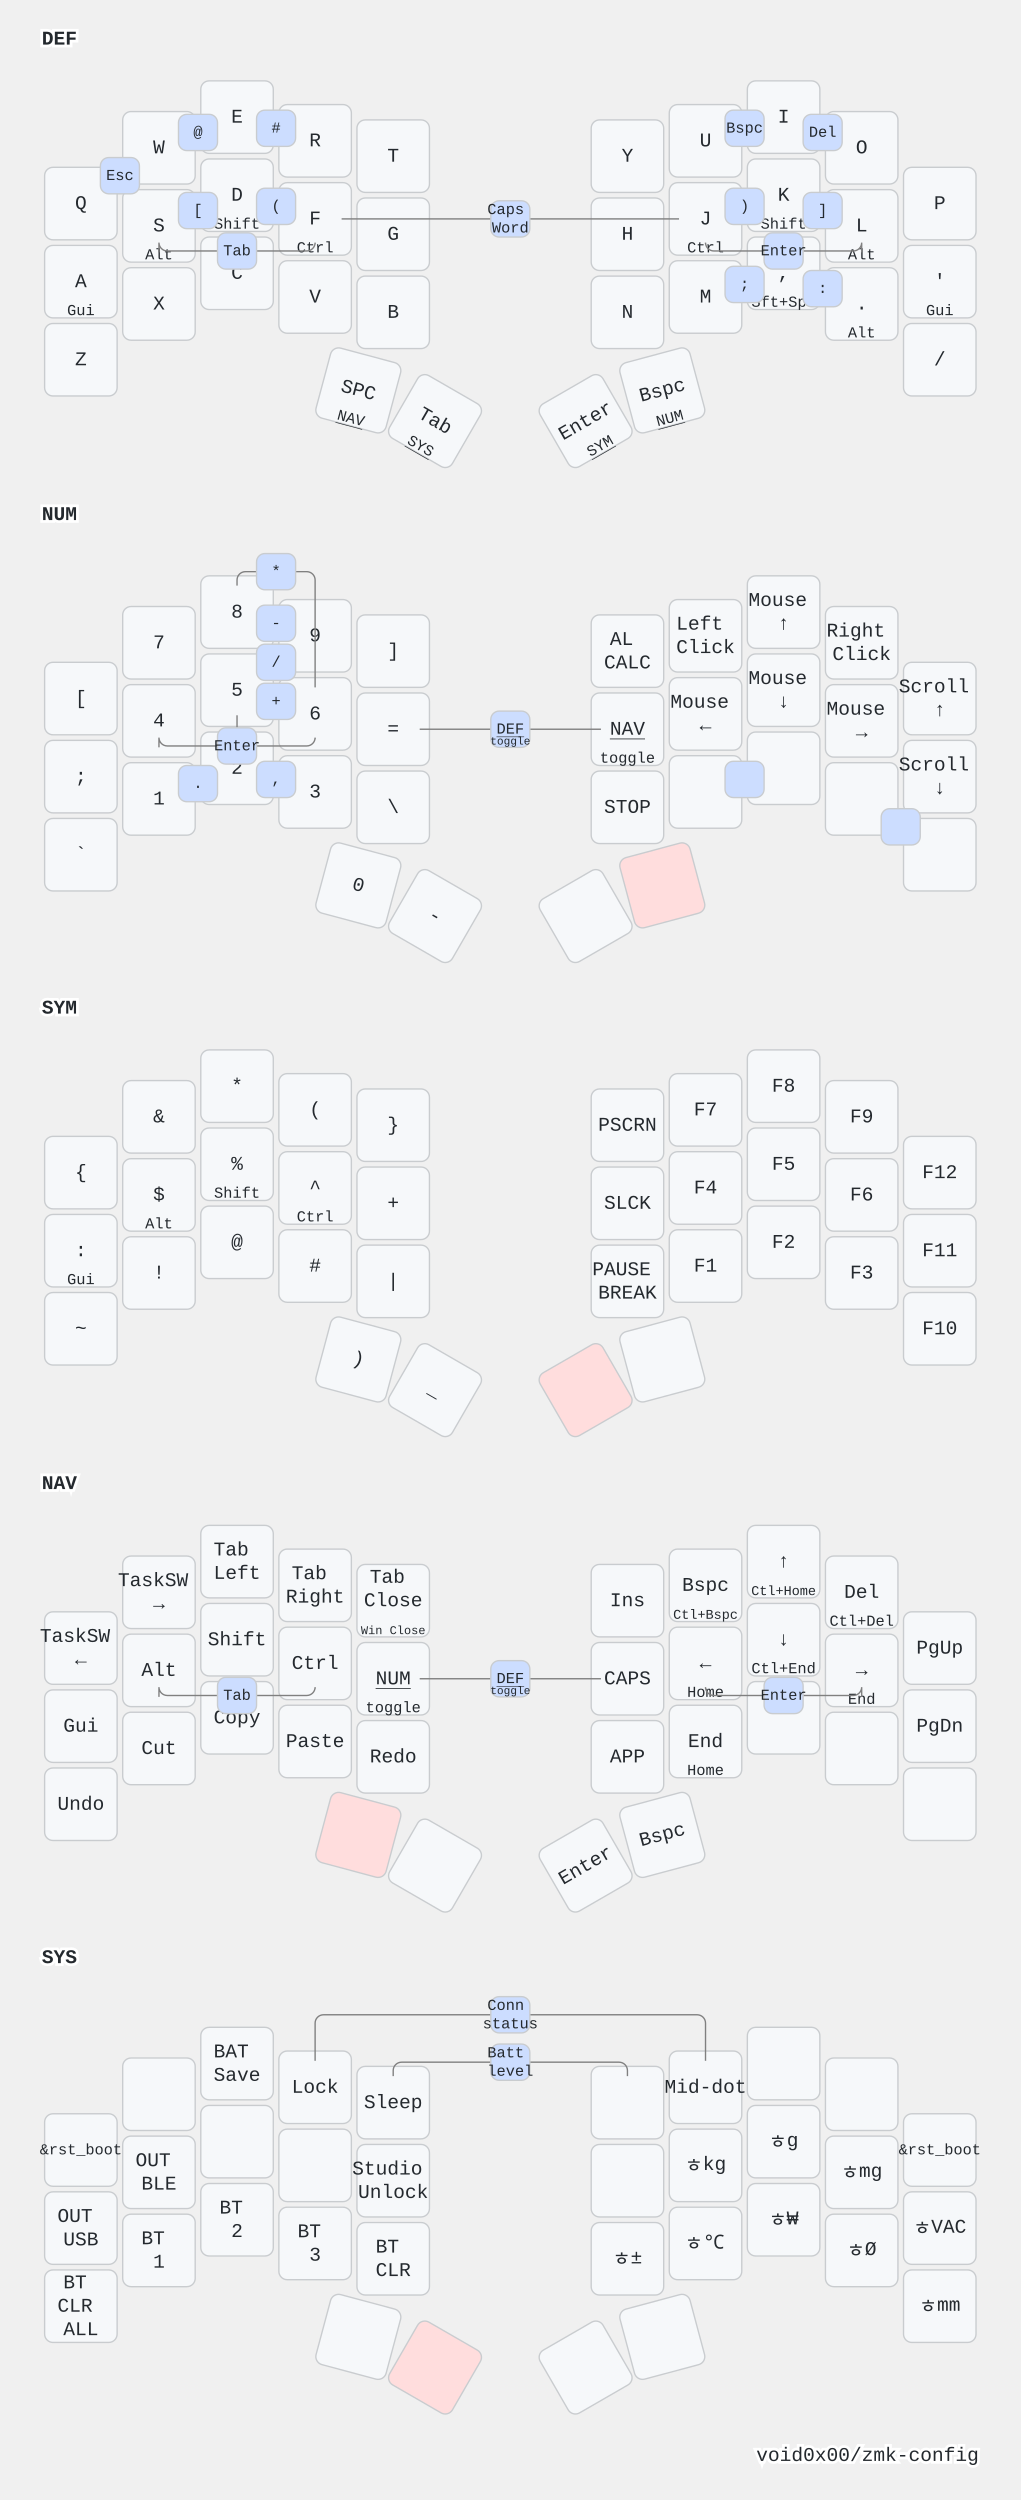
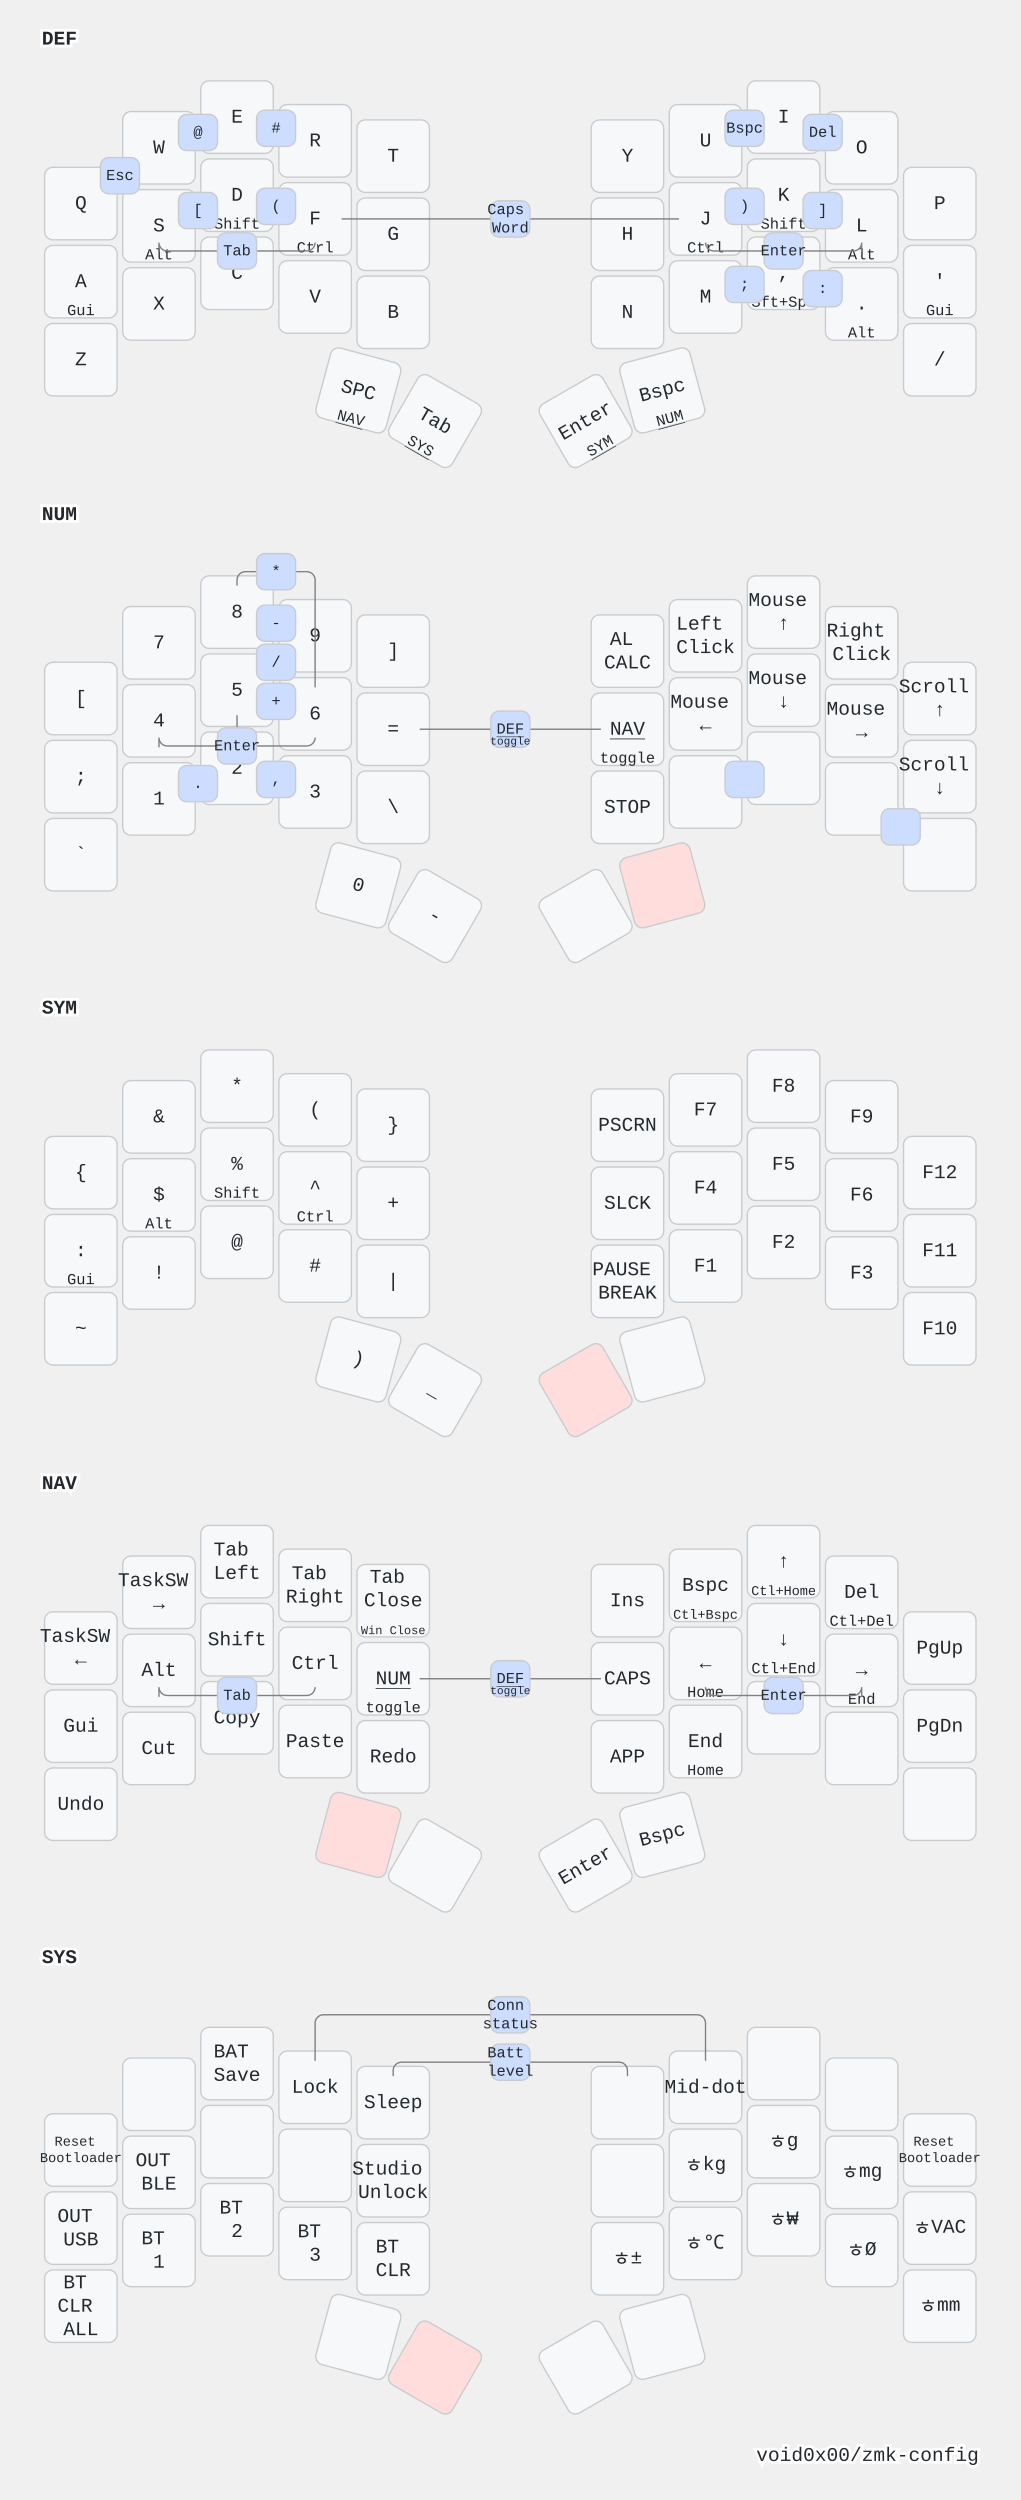
<svg xmlns="http://www.w3.org/2000/svg" xmlns:xlink="http://www.w3.org/1999/xlink" width="732" height="1793" viewBox="0 0 732 1793" class="keymap">
  <defs>/* start glyphs */
<svg id="mdi:play-pause">
      <svg id="mdi-play-pause" viewBox="0 0 24 24">
        <path d="M3,5V19L11,12M13,19H16V5H13M18,5V19H21V5" />
      </svg>
    </svg>
    <svg id="mdi:skip-backward">
      <svg id="mdi-skip-backward" viewBox="0 0 24 24">
        <path d="M20,5V19L13,12M6,5V19H4V5M13,5V19L6,12" />
      </svg>
    </svg>
    <svg id="mdi:skip-forward">
      <svg id="mdi-skip-forward" viewBox="0 0 24 24">
        <path d="M4,5V19L11,12M18,5V19H20V5M11,5V19L18,12" />
      </svg>
    </svg>
    <svg id="mdi:volume-high">
      <svg id="mdi-volume-high" viewBox="0 0 24 24">
        <path d="M14,3.23V5.29C16.89,6.15 19,8.83 19,12C19,15.17 16.89,17.84 14,18.7V20.77C18,19.86 21,16.28 21,12C21,7.72 18,4.14 14,3.23M16.5,12C16.5,10.23 15.5,8.71 14,7.97V16C15.5,15.29 16.5,13.76 16.5,12M3,9V15H7L12,20V4L7,9H3Z" />
      </svg>
    </svg>
    <svg id="mdi:volume-medium">
      <svg id="mdi-volume-medium" viewBox="0 0 24 24">
        <path d="M5,9V15H9L14,20V4L9,9M18.5,12C18.5,10.23 17.5,8.71 16,7.97V16C17.5,15.29 18.5,13.76 18.5,12Z" />
      </svg>
    </svg>
    <svg id="mdi:volume-off">
      <svg id="mdi-volume-off" viewBox="0 0 24 24">
        <path d="M12,4L9.91,6.09L12,8.18M4.27,3L3,4.27L7.73,9H3V15H7L12,20V13.27L16.25,17.53C15.58,18.04 14.83,18.46 14,18.7V20.77C15.38,20.45 16.63,19.82 17.68,18.96L19.73,21L21,19.73L12,10.73M19,12C19,12.94 18.8,13.82 18.46,14.64L19.97,16.15C20.62,14.91 21,13.5 21,12C21,7.72 18,4.14 14,3.23V5.29C16.89,6.15 19,8.83 19,12M16.5,12C16.5,10.23 15.5,8.71 14,7.97V10.18L16.45,12.63C16.5,12.43 16.5,12.21 16.5,12Z" />
      </svg>
    </svg>
  </defs>/* end glyphs */
<style>/* inherit to force styles through use tags */
svg path {
    fill: inherit;
}

/* font and background color specifications */
svg.keymap {
    font-family: SFMono-Regular,Consolas,Liberation Mono,Menlo,monospace;
    font-size: 14px;
    font-kerning: normal;
    text-rendering: optimizeLegibility;
    fill: #24292e;
}

/* default key styling */
rect.key {
    fill: #f6f8fa;
}

rect.key, rect.combo {
    stroke: #c9cccf;
    stroke-width: 1;
}

/* default key side styling, only used is draw_key_sides is set */
rect.side {
    filter: brightness(90%);
}

/* color accent for combo boxes */
rect.combo, rect.combo-separate {
    fill: #cdf;
}

/* color accent for held keys */
rect.held, rect.combo.held {
    fill: #fdd;
}

/* color accent for ghost (optional) keys */
rect.ghost, rect.combo.ghost {
    stroke-dasharray: 4, 4;
    stroke-width: 2;
}

text {
    text-anchor: middle;
    dominant-baseline: middle;
}

/* styling for layer labels */
text.label {
    font-weight: bold;
    text-anchor: start;
    stroke: white;
    stroke-width: 4;
    paint-order: stroke;
}

/* styling for optional footer */
text.footer {
    text-anchor: end;
    dominant-baseline: auto;
    stroke: white;
    stroke-width: 4;
    paint-order: stroke;
}

/* styling for combo tap, and key non-tap label text */
text.combo, text.hold, text.shifted, text.left, text.right {
    font-size: 11px;
}

text.hold {
    text-anchor: middle;
    dominant-baseline: auto;
}

text.shifted {
    text-anchor: middle;
    dominant-baseline: hanging;
}

text.left {
    text-anchor: start;
}

text.right {
    text-anchor: end;
}

text.layer-activator {
    text-decoration: underline;
}

/* styling for hold/shifted label text in combo box */
text.combo.hold, text.combo.shifted, text.combo.left, text.combo.right {
    font-size: 8px;
}

/* lighter symbol for transparent keys */
text.trans {
    fill: #7b7e81;
}

/* styling for combo dendrons */
path.combo {
    stroke-width: 1;
    stroke: gray;
    fill: none;
}

/* Start Tabler Icons Cleanup */
/* cannot use height/width with glyphs */
.icon-tabler &gt; path {
    fill: inherit;
    stroke: inherit;
    stroke-width: 2;
}
/* hide tabler's default box */
.icon-tabler &gt; path[stroke="none"][fill="none"] {
    visibility: hidden;
}
/* End Tabler Icons Cleanup */

@media (prefers-color-scheme: dark) {
svg.keymap { fill: #d1d6db; }
rect.key { fill: #3f4750; }
rect.key, rect.combo { stroke: #60666c; }
rect.combo, rect.combo-separate { fill: #1f3d7a; }
rect.held, rect.combo.held { fill: #854747; }
text.label, text.footer { stroke: black; }
text.trans { fill: #7e8184; }
path.combo { stroke: #7f7f7f; }

}</style>
  <g transform="translate(30, 0)" class="layer-DEF">
    <text x="0" y="28" class="label" id="DEF">DEF</text>
    <g transform="translate(0, 56)">
      <g transform="translate(28, 90)" class="key keypos-0">
        <rect rx="6" ry="6" x="-26" y="-26" width="52" height="52" class="key" />
        <text x="0" y="0" class="key tap">Q</text>
      </g>
      <g transform="translate(84, 50)" class="key keypos-1">
        <rect rx="6" ry="6" x="-26" y="-26" width="52" height="52" class="key" />
        <text x="0" y="0" class="key tap">W</text>
      </g>
      <g transform="translate(140, 28)" class="key keypos-2">
        <rect rx="6" ry="6" x="-26" y="-26" width="52" height="52" class="key" />
        <text x="0" y="0" class="key tap">E</text>
      </g>
      <g transform="translate(196, 45)" class="key keypos-3">
        <rect rx="6" ry="6" x="-26" y="-26" width="52" height="52" class="key" />
        <text x="0" y="0" class="key tap">R</text>
      </g>
      <g transform="translate(252, 56)" class="key keypos-4">
        <rect rx="6" ry="6" x="-26" y="-26" width="52" height="52" class="key" />
        <text x="0" y="0" class="key tap">T</text>
      </g>
      <g transform="translate(420, 56)" class="key keypos-5">
        <rect rx="6" ry="6" x="-26" y="-26" width="52" height="52" class="key" />
        <text x="0" y="0" class="key tap">Y</text>
      </g>
      <g transform="translate(476, 45)" class="key keypos-6">
        <rect rx="6" ry="6" x="-26" y="-26" width="52" height="52" class="key" />
        <text x="0" y="0" class="key tap">U</text>
      </g>
      <g transform="translate(532, 28)" class="key keypos-7">
        <rect rx="6" ry="6" x="-26" y="-26" width="52" height="52" class="key" />
        <text x="0" y="0" class="key tap">I</text>
      </g>
      <g transform="translate(588, 50)" class="key keypos-8">
        <rect rx="6" ry="6" x="-26" y="-26" width="52" height="52" class="key" />
        <text x="0" y="0" class="key tap">O</text>
      </g>
      <g transform="translate(644, 90)" class="key keypos-9">
        <rect rx="6" ry="6" x="-26" y="-26" width="52" height="52" class="key" />
        <text x="0" y="0" class="key tap">P</text>
      </g>
      <g transform="translate(28, 146)" class="key keypos-10">
        <rect rx="6" ry="6" x="-26" y="-26" width="52" height="52" class="key" />
        <text x="0" y="0" class="key tap">A</text>
        <text x="0" y="24" class="key hold">Gui</text>
      </g>
      <g transform="translate(84, 106)" class="key keypos-11">
        <rect rx="6" ry="6" x="-26" y="-26" width="52" height="52" class="key" />
        <text x="0" y="0" class="key tap">S</text>
        <text x="0" y="24" class="key hold">Alt</text>
      </g>
      <g transform="translate(140, 84)" class="key keypos-12">
        <rect rx="6" ry="6" x="-26" y="-26" width="52" height="52" class="key" />
        <text x="0" y="0" class="key tap">D</text>
        <text x="0" y="24" class="key hold">Shift</text>
      </g>
      <g transform="translate(196, 101)" class="key keypos-13">
        <rect rx="6" ry="6" x="-26" y="-26" width="52" height="52" class="key" />
        <text x="0" y="0" class="key tap">F</text>
        <text x="0" y="24" class="key hold">Ctrl</text>
      </g>
      <g transform="translate(252, 112)" class="key keypos-14">
        <rect rx="6" ry="6" x="-26" y="-26" width="52" height="52" class="key" />
        <text x="0" y="0" class="key tap">G</text>
      </g>
      <g transform="translate(420, 112)" class="key keypos-15">
        <rect rx="6" ry="6" x="-26" y="-26" width="52" height="52" class="key" />
        <text x="0" y="0" class="key tap">H</text>
      </g>
      <g transform="translate(476, 101)" class="key keypos-16">
        <rect rx="6" ry="6" x="-26" y="-26" width="52" height="52" class="key" />
        <text x="0" y="0" class="key tap">J</text>
        <text x="0" y="24" class="key hold">Ctrl</text>
      </g>
      <g transform="translate(532, 84)" class="key keypos-17">
        <rect rx="6" ry="6" x="-26" y="-26" width="52" height="52" class="key" />
        <text x="0" y="0" class="key tap">K</text>
        <text x="0" y="24" class="key hold">Shift</text>
      </g>
      <g transform="translate(588, 106)" class="key keypos-18">
        <rect rx="6" ry="6" x="-26" y="-26" width="52" height="52" class="key" />
        <text x="0" y="0" class="key tap">L</text>
        <text x="0" y="24" class="key hold">Alt</text>
      </g>
      <g transform="translate(644, 146)" class="key keypos-19">
        <rect rx="6" ry="6" x="-26" y="-26" width="52" height="52" class="key" />
        <text x="0" y="0" class="key tap">'</text>
        <text x="0" y="24" class="key hold">Gui</text>
      </g>
      <g transform="translate(28, 202)" class="key keypos-20">
        <rect rx="6" ry="6" x="-26" y="-26" width="52" height="52" class="key" />
        <text x="0" y="0" class="key tap">Z</text>
      </g>
      <g transform="translate(84, 162)" class="key keypos-21">
        <rect rx="6" ry="6" x="-26" y="-26" width="52" height="52" class="key" />
        <text x="0" y="0" class="key tap">X</text>
      </g>
      <g transform="translate(140, 140)" class="key keypos-22">
        <rect rx="6" ry="6" x="-26" y="-26" width="52" height="52" class="key" />
        <text x="0" y="0" class="key tap">C</text>
      </g>
      <g transform="translate(196, 157)" class="key keypos-23">
        <rect rx="6" ry="6" x="-26" y="-26" width="52" height="52" class="key" />
        <text x="0" y="0" class="key tap">V</text>
      </g>
      <g transform="translate(252, 168)" class="key keypos-24">
        <rect rx="6" ry="6" x="-26" y="-26" width="52" height="52" class="key" />
        <text x="0" y="0" class="key tap">B</text>
      </g>
      <g transform="translate(420, 168)" class="key keypos-25">
        <rect rx="6" ry="6" x="-26" y="-26" width="52" height="52" class="key" />
        <text x="0" y="0" class="key tap">N</text>
      </g>
      <g transform="translate(476, 157)" class="key keypos-26">
        <rect rx="6" ry="6" x="-26" y="-26" width="52" height="52" class="key" />
        <text x="0" y="0" class="key tap">M</text>
      </g>
      <g transform="translate(532, 140)" class="key keypos-27">
        <rect rx="6" ry="6" x="-26" y="-26" width="52" height="52" class="key" />
        <text x="0" y="0" class="key tap">,</text>
        <text x="0" y="24" class="key hold">Sft+Spc</text>
      </g>
      <g transform="translate(588, 162)" class="key keypos-28">
        <rect rx="6" ry="6" x="-26" y="-26" width="52" height="52" class="key" />
        <text x="0" y="0" class="key tap">.</text>
        <text x="0" y="24" class="key hold">Alt</text>
      </g>
      <g transform="translate(644, 202)" class="key keypos-29">
        <rect rx="6" ry="6" x="-26" y="-26" width="52" height="52" class="key" />
        <text x="0" y="0" class="key tap">/</text>
      </g>
      <g transform="translate(227, 224) rotate(15.0)" class="key keypos-30">
        <rect rx="6" ry="6" x="-26" y="-26" width="52" height="52" class="key" />
        <text x="0" y="0" class="key tap">SPC</text>
        <a href="#NAV">
          <text x="0" y="24" class="key hold layer-activator">NAV</text>
        </a>
      </g>
      <g transform="translate(282, 246) rotate(30.0)" class="key keypos-31">
        <rect rx="6" ry="6" x="-26" y="-26" width="52" height="52" class="key" />
        <text x="0" y="0" class="key tap">Tab</text>
        <a href="#SYS">
          <text x="0" y="24" class="key hold layer-activator">SYS</text>
        </a>
      </g>
      <g transform="translate(390, 246) rotate(-30.0)" class="key keypos-32">
        <rect rx="6" ry="6" x="-26" y="-26" width="52" height="52" class="key" />
        <text x="0" y="0" class="key tap">Enter</text>
        <a href="#SYM">
          <text x="0" y="24" class="key hold layer-activator">SYM</text>
        </a>
      </g>
      <g transform="translate(445, 224) rotate(-15.0)" class="key keypos-33">
        <rect rx="6" ry="6" x="-26" y="-26" width="52" height="52" class="key" />
        <text x="0" y="0" class="key tap">Bspc</text>
        <a href="#NUM">
          <text x="0" y="24" class="key hold layer-activator">NUM</text>
        </a>
      </g>
      <g class="combo combopos-0">
        <rect rx="6" ry="6" x="98" y="26" width="28" height="26" class="combo" />
        <text x="112" y="39" class="combo tap">@</text>
      </g>
      <g class="combo combopos-1">
        <rect rx="6" ry="6" x="154" y="23" width="28" height="26" class="combo" />
        <text x="168" y="36" class="combo tap">#</text>
      </g>
      <g class="combo combopos-2">
        <rect rx="6" ry="6" x="42" y="57" width="28" height="26" class="combo" />
        <text x="56" y="70" class="combo tap">Esc</text>
      </g>
      <g class="combo combopos-3">
        <rect rx="6" ry="6" x="546" y="26" width="28" height="26" class="combo" />
        <text x="560" y="39" class="combo tap">Del</text>
      </g>
      <g class="combo combopos-4">
        <rect rx="6" ry="6" x="490" y="23" width="28" height="26" class="combo" />
        <text x="504" y="36" class="combo tap">Bspc</text>
      </g>
      <g class="combo combopos-5">
        <rect rx="6" ry="6" x="154" y="79" width="28" height="26" class="combo" />
        <text x="168" y="92" class="combo tap">(</text>
      </g>
      <g class="combo combopos-6">
        <rect rx="6" ry="6" x="490" y="79" width="28" height="26" class="combo" />
        <text x="504" y="92" class="combo tap">)</text>
      </g>
      <g class="combo combopos-7">
        <rect rx="6" ry="6" x="98" y="82" width="28" height="26" class="combo" />
        <text x="112" y="95" class="combo tap">[</text>
      </g>
      <g class="combo combopos-8">
        <rect rx="6" ry="6" x="546" y="82" width="28" height="26" class="combo" />
        <text x="560" y="95" class="combo tap">]</text>
      </g>
      <g class="combo combopos-9">
        <path d="M140,124 h-50 a6.0,6.0 0 0 1 -6.0,-6.0 v7" class="combo" />
        <path d="M140,124 h50 a6.0,6.0 0 0 0 6.0,-6.0 v1" class="combo" />
        <rect rx="6" ry="6" x="126" y="111" width="28" height="26" class="combo" />
        <text x="140" y="124" class="combo tap">Tab</text>
      </g>
      <g class="combo combopos-10">
        <path d="M532,124 h50 a6.0,6.0 0 0 0 6.0,-6.0 v7" class="combo" />
        <path d="M532,124 h-50 a6.0,6.0 0 0 1 -6.0,-6.0 v1" class="combo" />
        <rect rx="6" ry="6" x="518" y="111" width="28" height="26" class="combo" />
        <text x="532" y="124" class="combo tap">Enter</text>
      </g>
      <g class="combo combopos-11">
        <rect rx="6" ry="6" x="490" y="135" width="28" height="26" class="combo" />
        <text x="504" y="148" class="combo tap">;</text>
      </g>
      <g class="combo combopos-12">
        <rect rx="6" ry="6" x="546" y="138" width="28" height="26" class="combo" />
        <text x="560" y="151" class="combo tap">:</text>
      </g>
      <g class="combo combopos-13">
        <path d="M336,101 l-121,0" class="combo" />
        <path d="M336,101 l121,0" class="combo" />
        <rect rx="6" ry="6" x="322" y="88" width="28" height="26" class="combo" />
        <text x="336" y="101" class="combo tap">
          <tspan x="336" dy="-0.6em">Caps</tspan>
          <tspan x="336" dy="1.2em">Word</tspan>
        </text>
      </g>
    </g>
  </g>
  <g transform="translate(30, 341)" class="layer-NUM">
    <text x="0" y="28" class="label" id="NUM">NUM</text>
    <g transform="translate(0, 70)">
      <g transform="translate(28, 90)" class="key keypos-0">
        <rect rx="6" ry="6" x="-26" y="-26" width="52" height="52" class="key" />
        <text x="0" y="0" class="key tap">[</text>
      </g>
      <g transform="translate(84, 50)" class="key keypos-1">
        <rect rx="6" ry="6" x="-26" y="-26" width="52" height="52" class="key" />
        <text x="0" y="0" class="key tap">7</text>
      </g>
      <g transform="translate(140, 28)" class="key keypos-2">
        <rect rx="6" ry="6" x="-26" y="-26" width="52" height="52" class="key" />
        <text x="0" y="0" class="key tap">8</text>
      </g>
      <g transform="translate(196, 45)" class="key keypos-3">
        <rect rx="6" ry="6" x="-26" y="-26" width="52" height="52" class="key" />
        <text x="0" y="0" class="key tap">9</text>
      </g>
      <g transform="translate(252, 56)" class="key keypos-4">
        <rect rx="6" ry="6" x="-26" y="-26" width="52" height="52" class="key" />
        <text x="0" y="0" class="key tap">]</text>
      </g>
      <g transform="translate(420, 56)" class="key keypos-5">
        <rect rx="6" ry="6" x="-26" y="-26" width="52" height="52" class="key" />
        <text x="0" y="0" class="key tap">
          <tspan x="0" dy="-0.6em">AL</tspan>
          <tspan x="0" dy="1.2em">CALC</tspan>
        </text>
      </g>
      <g transform="translate(476, 45)" class="key keypos-6">
        <rect rx="6" ry="6" x="-26" y="-26" width="52" height="52" class="key" />
        <text x="0" y="0" class="key tap">
          <tspan x="0" dy="-0.6em">Left</tspan>
          <tspan x="0" dy="1.2em">Click</tspan>
        </text>
      </g>
      <g transform="translate(532, 28)" class="key keypos-7">
        <rect rx="6" ry="6" x="-26" y="-26" width="52" height="52" class="key" />
        <text x="0" y="0" class="key tap">
          <tspan x="0" dy="-0.6em">Mouse</tspan>
          <tspan x="0" dy="1.2em">↑</tspan>
        </text>
      </g>
      <g transform="translate(588, 50)" class="key keypos-8">
        <rect rx="6" ry="6" x="-26" y="-26" width="52" height="52" class="key" />
        <text x="0" y="0" class="key tap">
          <tspan x="0" dy="-0.6em">Right</tspan>
          <tspan x="0" dy="1.2em">Click</tspan>
        </text>
      </g>
      <g transform="translate(644, 90)" class="key keypos-9">
        <rect rx="6" ry="6" x="-26" y="-26" width="52" height="52" class="key" />
        <text x="0" y="0" class="key tap">
          <tspan x="0" dy="-0.6em">Scroll</tspan>
          <tspan x="0" dy="1.2em">↑</tspan>
        </text>
      </g>
      <g transform="translate(28, 146)" class="key keypos-10">
        <rect rx="6" ry="6" x="-26" y="-26" width="52" height="52" class="key" />
        <text x="0" y="0" class="key tap">;</text>
      </g>
      <g transform="translate(84, 106)" class="key keypos-11">
        <rect rx="6" ry="6" x="-26" y="-26" width="52" height="52" class="key" />
        <text x="0" y="0" class="key tap">4</text>
      </g>
      <g transform="translate(140, 84)" class="key keypos-12">
        <rect rx="6" ry="6" x="-26" y="-26" width="52" height="52" class="key" />
        <text x="0" y="0" class="key tap">5</text>
      </g>
      <g transform="translate(196, 101)" class="key keypos-13">
        <rect rx="6" ry="6" x="-26" y="-26" width="52" height="52" class="key" />
        <text x="0" y="0" class="key tap">6</text>
      </g>
      <g transform="translate(252, 112)" class="key keypos-14">
        <rect rx="6" ry="6" x="-26" y="-26" width="52" height="52" class="key" />
        <text x="0" y="0" class="key tap">=</text>
      </g>
      <g transform="translate(420, 112)" class="key keypos-15">
        <rect rx="6" ry="6" x="-26" y="-26" width="52" height="52" class="key" />
        <a href="#NAV">
          <text x="0" y="0" class="key tap layer-activator">NAV</text>
        </a>
        <text x="0" y="24" class="key hold">toggle</text>
      </g>
      <g transform="translate(476, 101)" class="key keypos-16">
        <rect rx="6" ry="6" x="-26" y="-26" width="52" height="52" class="key" />
        <text x="0" y="0" class="key tap">
          <tspan x="0" dy="-0.6em">Mouse</tspan>
          <tspan x="0" dy="1.2em">←</tspan>
        </text>
      </g>
      <g transform="translate(532, 84)" class="key keypos-17">
        <rect rx="6" ry="6" x="-26" y="-26" width="52" height="52" class="key" />
        <text x="0" y="0" class="key tap">
          <tspan x="0" dy="-0.6em">Mouse</tspan>
          <tspan x="0" dy="1.2em">↓</tspan>
        </text>
      </g>
      <g transform="translate(588, 106)" class="key keypos-18">
        <rect rx="6" ry="6" x="-26" y="-26" width="52" height="52" class="key" />
        <text x="0" y="0" class="key tap">
          <tspan x="0" dy="-0.6em">Mouse</tspan>
          <tspan x="0" dy="1.2em">→</tspan>
        </text>
      </g>
      <g transform="translate(644, 146)" class="key keypos-19">
        <rect rx="6" ry="6" x="-26" y="-26" width="52" height="52" class="key" />
        <text x="0" y="0" class="key tap">
          <tspan x="0" dy="-0.6em">Scroll</tspan>
          <tspan x="0" dy="1.2em">↓</tspan>
        </text>
      </g>
      <g transform="translate(28, 202)" class="key keypos-20">
        <rect rx="6" ry="6" x="-26" y="-26" width="52" height="52" class="key" />
        <text x="0" y="0" class="key tap">`</text>
      </g>
      <g transform="translate(84, 162)" class="key keypos-21">
        <rect rx="6" ry="6" x="-26" y="-26" width="52" height="52" class="key" />
        <text x="0" y="0" class="key tap">1</text>
      </g>
      <g transform="translate(140, 140)" class="key keypos-22">
        <rect rx="6" ry="6" x="-26" y="-26" width="52" height="52" class="key" />
        <text x="0" y="0" class="key tap">2</text>
      </g>
      <g transform="translate(196, 157)" class="key keypos-23">
        <rect rx="6" ry="6" x="-26" y="-26" width="52" height="52" class="key" />
        <text x="0" y="0" class="key tap">3</text>
      </g>
      <g transform="translate(252, 168)" class="key keypos-24">
        <rect rx="6" ry="6" x="-26" y="-26" width="52" height="52" class="key" />
        <text x="0" y="0" class="key tap">\</text>
      </g>
      <g transform="translate(420, 168)" class="key keypos-25">
        <rect rx="6" ry="6" x="-26" y="-26" width="52" height="52" class="key" />
        <text x="0" y="0" class="key tap">STOP</text>
      </g>
      <g transform="translate(476, 157)" class="key keypos-26">
        <rect rx="6" ry="6" x="-26" y="-26" width="52" height="52" class="key" />
        <use href="#mdi:skip-backward" xlink:href="#mdi:skip-backward" x="-7" y="-7" height="14" width="14.0" class="key tap glyph mdi:skip-backward" />
      </g>
      <g transform="translate(532, 140)" class="key keypos-27">
        <rect rx="6" ry="6" x="-26" y="-26" width="52" height="52" class="key" />
        <use href="#mdi:skip-forward" xlink:href="#mdi:skip-forward" x="-7" y="-7" height="14" width="14.0" class="key tap glyph mdi:skip-forward" />
      </g>
      <g transform="translate(588, 162)" class="key keypos-28">
        <rect rx="6" ry="6" x="-26" y="-26" width="52" height="52" class="key" />
        <use href="#mdi:volume-medium" xlink:href="#mdi:volume-medium" x="-7" y="-7" height="14" width="14.0" class="key tap glyph mdi:volume-medium" />
      </g>
      <g transform="translate(644, 202)" class="key keypos-29">
        <rect rx="6" ry="6" x="-26" y="-26" width="52" height="52" class="key" />
        <use href="#mdi:volume-high" xlink:href="#mdi:volume-high" x="-7" y="-7" height="14" width="14.0" class="key tap glyph mdi:volume-high" />
      </g>
      <g transform="translate(227, 224) rotate(15.0)" class="key keypos-30">
        <rect rx="6" ry="6" x="-26" y="-26" width="52" height="52" class="key" />
        <text x="0" y="0" class="key tap">0</text>
      </g>
      <g transform="translate(282, 246) rotate(30.0)" class="key keypos-31">
        <rect rx="6" ry="6" x="-26" y="-26" width="52" height="52" class="key" />
        <text x="0" y="0" class="key tap">-</text>
      </g>
      <g transform="translate(390, 246) rotate(-30.0)" class="key trans keypos-32">
        <rect rx="6" ry="6" x="-26" y="-26" width="52" height="52" class="key trans" />
      </g>
      <g transform="translate(445, 224) rotate(-15.0)" class="key held keypos-33">
        <rect rx="6" ry="6" x="-26" y="-26" width="52" height="52" class="key held" />
      </g>
      <g class="combo combopos-0">
        <rect rx="6" ry="6" x="602" y="169" width="28" height="26" class="combo" />
        <use href="#mdi:volume-off" xlink:href="#mdi:volume-off" x="609" y="175" height="14" width="14.0" class="combo tap glyph mdi:volume-off" />
      </g>
      <g class="combo combopos-1">
        <rect rx="6" ry="6" x="490" y="135" width="28" height="26" class="combo" />
        <use href="#mdi:play-pause" xlink:href="#mdi:play-pause" x="497" y="141" height="14" width="14.0" class="combo tap glyph mdi:play-pause" />
      </g>
      <g class="combo combopos-2">
        <path d="M336,112 l-65,0" class="combo" />
        <path d="M336,112 l65,0" class="combo" />
        <rect rx="6" ry="6" x="322" y="99" width="28" height="26" class="combo" />
        <a href="#DEF">
          <text x="336" y="112" class="combo tap layer-activator">DEF</text>
        </a>
        <text x="336" y="123" class="combo hold">toggle</text>
      </g>
      <g class="combo combopos-3">
        <rect rx="6" ry="6" x="154" y="79" width="28" height="26" class="combo" />
        <text x="168" y="92" class="combo tap">+</text>
      </g>
      <g class="combo combopos-4">
        <rect rx="6" ry="6" x="154" y="23" width="28" height="26" class="combo" />
        <text x="168" y="36" class="combo tap">-</text>
      </g>
      <g class="combo combopos-5">
        <path d="M168,-1 h-22 a6.0,6.0 0 0 0 -6.0,6.0 v4" class="combo" />
        <path d="M168,-1 h22 a6.0,6.0 0 0 1 6.0,6.0 v77" class="combo" />
        <rect rx="6" ry="6" x="154" y="-14" width="28" height="26" class="combo" />
        <text x="168" y="-1" class="combo tap">*</text>
      </g>
      <g class="combo combopos-6">
        <rect rx="6" ry="6" x="154" y="51" width="28" height="26" class="combo" />
        <text x="168" y="64" class="combo tap">/</text>
      </g>
      <g class="combo combopos-7">
        <rect rx="6" ry="6" x="154" y="135" width="28" height="26" class="combo" />
        <text x="168" y="148" class="combo tap">,</text>
      </g>
      <g class="combo combopos-8">
        <rect rx="6" ry="6" x="98" y="138" width="28" height="26" class="combo" />
        <text x="112" y="151" class="combo tap">.</text>
      </g>
      <g class="combo combopos-9">
        <path d="M140,124 h-50 a6.0,6.0 0 0 1 -6.0,-6.0 v7" class="combo" />
        <path d="M140,124 l0,-22" class="combo" />
        <path d="M140,124 h50 a6.0,6.0 0 0 0 6.0,-6.0 v1" class="combo" />
        <rect rx="6" ry="6" x="126" y="111" width="28" height="26" class="combo" />
        <text x="140" y="124" class="combo tap">Enter</text>
      </g>
    </g>
  </g>
  <g transform="translate(30, 695)" class="layer-SYM">
    <text x="0" y="28" class="label" id="SYM">SYM</text>
    <g transform="translate(0, 56)">
      <g transform="translate(28, 90)" class="key keypos-0">
        <rect rx="6" ry="6" x="-26" y="-26" width="52" height="52" class="key" />
        <text x="0" y="0" class="key tap">{</text>
      </g>
      <g transform="translate(84, 50)" class="key keypos-1">
        <rect rx="6" ry="6" x="-26" y="-26" width="52" height="52" class="key" />
        <text x="0" y="0" class="key tap">&amp;</text>
      </g>
      <g transform="translate(140, 28)" class="key keypos-2">
        <rect rx="6" ry="6" x="-26" y="-26" width="52" height="52" class="key" />
        <text x="0" y="0" class="key tap">*</text>
      </g>
      <g transform="translate(196, 45)" class="key keypos-3">
        <rect rx="6" ry="6" x="-26" y="-26" width="52" height="52" class="key" />
        <text x="0" y="0" class="key tap">(</text>
      </g>
      <g transform="translate(252, 56)" class="key keypos-4">
        <rect rx="6" ry="6" x="-26" y="-26" width="52" height="52" class="key" />
        <text x="0" y="0" class="key tap">}</text>
      </g>
      <g transform="translate(420, 56)" class="key keypos-5">
        <rect rx="6" ry="6" x="-26" y="-26" width="52" height="52" class="key" />
        <text x="0" y="0" class="key tap">PSCRN</text>
      </g>
      <g transform="translate(476, 45)" class="key keypos-6">
        <rect rx="6" ry="6" x="-26" y="-26" width="52" height="52" class="key" />
        <text x="0" y="0" class="key tap">F7</text>
      </g>
      <g transform="translate(532, 28)" class="key keypos-7">
        <rect rx="6" ry="6" x="-26" y="-26" width="52" height="52" class="key" />
        <text x="0" y="0" class="key tap">F8</text>
      </g>
      <g transform="translate(588, 50)" class="key keypos-8">
        <rect rx="6" ry="6" x="-26" y="-26" width="52" height="52" class="key" />
        <text x="0" y="0" class="key tap">F9</text>
      </g>
      <g transform="translate(644, 90)" class="key keypos-9">
        <rect rx="6" ry="6" x="-26" y="-26" width="52" height="52" class="key" />
        <text x="0" y="0" class="key tap">F12</text>
      </g>
      <g transform="translate(28, 146)" class="key keypos-10">
        <rect rx="6" ry="6" x="-26" y="-26" width="52" height="52" class="key" />
        <text x="0" y="0" class="key tap">:</text>
        <text x="0" y="24" class="key hold">Gui</text>
      </g>
      <g transform="translate(84, 106)" class="key keypos-11">
        <rect rx="6" ry="6" x="-26" y="-26" width="52" height="52" class="key" />
        <text x="0" y="0" class="key tap">$</text>
        <text x="0" y="24" class="key hold">Alt</text>
      </g>
      <g transform="translate(140, 84)" class="key keypos-12">
        <rect rx="6" ry="6" x="-26" y="-26" width="52" height="52" class="key" />
        <text x="0" y="0" class="key tap">%</text>
        <text x="0" y="24" class="key hold">Shift</text>
      </g>
      <g transform="translate(196, 101)" class="key keypos-13">
        <rect rx="6" ry="6" x="-26" y="-26" width="52" height="52" class="key" />
        <text x="0" y="0" class="key tap">^</text>
        <text x="0" y="24" class="key hold">Ctrl</text>
      </g>
      <g transform="translate(252, 112)" class="key keypos-14">
        <rect rx="6" ry="6" x="-26" y="-26" width="52" height="52" class="key" />
        <text x="0" y="0" class="key tap">+</text>
      </g>
      <g transform="translate(420, 112)" class="key keypos-15">
        <rect rx="6" ry="6" x="-26" y="-26" width="52" height="52" class="key" />
        <text x="0" y="0" class="key tap">SLCK</text>
      </g>
      <g transform="translate(476, 101)" class="key keypos-16">
        <rect rx="6" ry="6" x="-26" y="-26" width="52" height="52" class="key" />
        <text x="0" y="0" class="key tap">F4</text>
      </g>
      <g transform="translate(532, 84)" class="key keypos-17">
        <rect rx="6" ry="6" x="-26" y="-26" width="52" height="52" class="key" />
        <text x="0" y="0" class="key tap">F5</text>
      </g>
      <g transform="translate(588, 106)" class="key keypos-18">
        <rect rx="6" ry="6" x="-26" y="-26" width="52" height="52" class="key" />
        <text x="0" y="0" class="key tap">F6</text>
      </g>
      <g transform="translate(644, 146)" class="key keypos-19">
        <rect rx="6" ry="6" x="-26" y="-26" width="52" height="52" class="key" />
        <text x="0" y="0" class="key tap">F11</text>
      </g>
      <g transform="translate(28, 202)" class="key keypos-20">
        <rect rx="6" ry="6" x="-26" y="-26" width="52" height="52" class="key" />
        <text x="0" y="0" class="key tap">~</text>
      </g>
      <g transform="translate(84, 162)" class="key keypos-21">
        <rect rx="6" ry="6" x="-26" y="-26" width="52" height="52" class="key" />
        <text x="0" y="0" class="key tap">!</text>
      </g>
      <g transform="translate(140, 140)" class="key keypos-22">
        <rect rx="6" ry="6" x="-26" y="-26" width="52" height="52" class="key" />
        <text x="0" y="0" class="key tap">@</text>
      </g>
      <g transform="translate(196, 157)" class="key keypos-23">
        <rect rx="6" ry="6" x="-26" y="-26" width="52" height="52" class="key" />
        <text x="0" y="0" class="key tap">#</text>
      </g>
      <g transform="translate(252, 168)" class="key keypos-24">
        <rect rx="6" ry="6" x="-26" y="-26" width="52" height="52" class="key" />
        <text x="0" y="0" class="key tap">|</text>
      </g>
      <g transform="translate(420, 168)" class="key keypos-25">
        <rect rx="6" ry="6" x="-26" y="-26" width="52" height="52" class="key" />
        <text x="0" y="0" class="key tap">
          <tspan x="0" dy="-0.6em">PAUSE</tspan>
          <tspan x="0" dy="1.2em">BREAK</tspan>
        </text>
      </g>
      <g transform="translate(476, 157)" class="key keypos-26">
        <rect rx="6" ry="6" x="-26" y="-26" width="52" height="52" class="key" />
        <text x="0" y="0" class="key tap">F1</text>
      </g>
      <g transform="translate(532, 140)" class="key keypos-27">
        <rect rx="6" ry="6" x="-26" y="-26" width="52" height="52" class="key" />
        <text x="0" y="0" class="key tap">F2</text>
      </g>
      <g transform="translate(588, 162)" class="key keypos-28">
        <rect rx="6" ry="6" x="-26" y="-26" width="52" height="52" class="key" />
        <text x="0" y="0" class="key tap">F3</text>
      </g>
      <g transform="translate(644, 202)" class="key keypos-29">
        <rect rx="6" ry="6" x="-26" y="-26" width="52" height="52" class="key" />
        <text x="0" y="0" class="key tap">F10</text>
      </g>
      <g transform="translate(227, 224) rotate(15.0)" class="key keypos-30">
        <rect rx="6" ry="6" x="-26" y="-26" width="52" height="52" class="key" />
        <text x="0" y="0" class="key tap">)</text>
      </g>
      <g transform="translate(282, 246) rotate(30.0)" class="key keypos-31">
        <rect rx="6" ry="6" x="-26" y="-26" width="52" height="52" class="key" />
        <text x="0" y="0" class="key tap">_</text>
      </g>
      <g transform="translate(390, 246) rotate(-30.0)" class="key held keypos-32">
        <rect rx="6" ry="6" x="-26" y="-26" width="52" height="52" class="key held" />
      </g>
      <g transform="translate(445, 224) rotate(-15.0)" class="key trans keypos-33">
        <rect rx="6" ry="6" x="-26" y="-26" width="52" height="52" class="key trans" />
      </g>
    </g>
  </g>
  <g transform="translate(30, 1036)" class="layer-NAV">
    <text x="0" y="28" class="label" id="NAV">NAV</text>
    <g transform="translate(0, 56)">
      <g transform="translate(28, 90)" class="key keypos-0">
        <rect rx="6" ry="6" x="-26" y="-26" width="52" height="52" class="key" />
        <text x="0" y="0" class="key tap">
          <tspan x="0" dy="-0.6em">TaskSW</tspan>
          <tspan x="0" dy="1.2em">←</tspan>
        </text>
      </g>
      <g transform="translate(84, 50)" class="key keypos-1">
        <rect rx="6" ry="6" x="-26" y="-26" width="52" height="52" class="key" />
        <text x="0" y="0" class="key tap">
          <tspan x="0" dy="-0.6em">TaskSW</tspan>
          <tspan x="0" dy="1.2em">→</tspan>
        </text>
      </g>
      <g transform="translate(140, 28)" class="key keypos-2">
        <rect rx="6" ry="6" x="-26" y="-26" width="52" height="52" class="key" />
        <text x="0" y="0" class="key tap">
          <tspan x="0" dy="-0.6em">Tab</tspan>
          <tspan x="0" dy="1.2em">Left</tspan>
        </text>
      </g>
      <g transform="translate(196, 45)" class="key keypos-3">
        <rect rx="6" ry="6" x="-26" y="-26" width="52" height="52" class="key" />
        <text x="0" y="0" class="key tap">
          <tspan x="0" dy="-0.6em">Tab</tspan>
          <tspan x="0" dy="1.2em">Right</tspan>
        </text>
      </g>
      <g transform="translate(252, 56)" class="key keypos-4">
        <rect rx="6" ry="6" x="-26" y="-26" width="52" height="52" class="key" />
        <text x="0" y="0" class="key tap">
          <tspan x="0" dy="-1.2em">Tab</tspan>
          <tspan x="0" dy="1.2em">Close</tspan>
        </text>
        <text x="0" y="24" class="key hold">
          <tspan style="font-size: 78%">Win Close</tspan>
        </text>
      </g>
      <g transform="translate(420, 56)" class="key keypos-5">
        <rect rx="6" ry="6" x="-26" y="-26" width="52" height="52" class="key" />
        <text x="0" y="0" class="key tap">Ins</text>
      </g>
      <g transform="translate(476, 45)" class="key keypos-6">
        <rect rx="6" ry="6" x="-26" y="-26" width="52" height="52" class="key" />
        <text x="0" y="0" class="key tap">Bspc</text>
        <text x="0" y="24" class="key hold">
          <tspan style="font-size: 88%">Ctl+Bspc</tspan>
        </text>
      </g>
      <g transform="translate(532, 28)" class="key keypos-7">
        <rect rx="6" ry="6" x="-26" y="-26" width="52" height="52" class="key" />
        <text x="0" y="0" class="key tap">↑</text>
        <text x="0" y="24" class="key hold">
          <tspan style="font-size: 88%">Ctl+Home</tspan>
        </text>
      </g>
      <g transform="translate(588, 50)" class="key keypos-8">
        <rect rx="6" ry="6" x="-26" y="-26" width="52" height="52" class="key" />
        <text x="0" y="0" class="key tap">Del</text>
        <text x="0" y="24" class="key hold">Ctl+Del</text>
      </g>
      <g transform="translate(644, 90)" class="key keypos-9">
        <rect rx="6" ry="6" x="-26" y="-26" width="52" height="52" class="key" />
        <text x="0" y="0" class="key tap">PgUp</text>
      </g>
      <g transform="translate(28, 146)" class="key keypos-10">
        <rect rx="6" ry="6" x="-26" y="-26" width="52" height="52" class="key" />
        <text x="0" y="0" class="key tap">Gui</text>
      </g>
      <g transform="translate(84, 106)" class="key keypos-11">
        <rect rx="6" ry="6" x="-26" y="-26" width="52" height="52" class="key" />
        <text x="0" y="0" class="key tap">Alt</text>
      </g>
      <g transform="translate(140, 84)" class="key keypos-12">
        <rect rx="6" ry="6" x="-26" y="-26" width="52" height="52" class="key" />
        <text x="0" y="0" class="key tap">Shift</text>
      </g>
      <g transform="translate(196, 101)" class="key keypos-13">
        <rect rx="6" ry="6" x="-26" y="-26" width="52" height="52" class="key" />
        <text x="0" y="0" class="key tap">Ctrl</text>
      </g>
      <g transform="translate(252, 112)" class="key keypos-14">
        <rect rx="6" ry="6" x="-26" y="-26" width="52" height="52" class="key" />
        <a href="#NUM">
          <text x="0" y="0" class="key tap layer-activator">NUM</text>
        </a>
        <text x="0" y="24" class="key hold">toggle</text>
      </g>
      <g transform="translate(420, 112)" class="key keypos-15">
        <rect rx="6" ry="6" x="-26" y="-26" width="52" height="52" class="key" />
        <text x="0" y="0" class="key tap">CAPS</text>
      </g>
      <g transform="translate(476, 101)" class="key keypos-16">
        <rect rx="6" ry="6" x="-26" y="-26" width="52" height="52" class="key" />
        <text x="0" y="0" class="key tap">←</text>
        <text x="0" y="24" class="key hold">Home</text>
      </g>
      <g transform="translate(532, 84)" class="key keypos-17">
        <rect rx="6" ry="6" x="-26" y="-26" width="52" height="52" class="key" />
        <text x="0" y="0" class="key tap">↓</text>
        <text x="0" y="24" class="key hold">Ctl+End</text>
      </g>
      <g transform="translate(588, 106)" class="key keypos-18">
        <rect rx="6" ry="6" x="-26" y="-26" width="52" height="52" class="key" />
        <text x="0" y="0" class="key tap">→</text>
        <text x="0" y="24" class="key hold">End</text>
      </g>
      <g transform="translate(644, 146)" class="key keypos-19">
        <rect rx="6" ry="6" x="-26" y="-26" width="52" height="52" class="key" />
        <text x="0" y="0" class="key tap">PgDn</text>
      </g>
      <g transform="translate(28, 202)" class="key keypos-20">
        <rect rx="6" ry="6" x="-26" y="-26" width="52" height="52" class="key" />
        <text x="0" y="0" class="key tap">Undo</text>
      </g>
      <g transform="translate(84, 162)" class="key keypos-21">
        <rect rx="6" ry="6" x="-26" y="-26" width="52" height="52" class="key" />
        <text x="0" y="0" class="key tap">Cut</text>
      </g>
      <g transform="translate(140, 140)" class="key keypos-22">
        <rect rx="6" ry="6" x="-26" y="-26" width="52" height="52" class="key" />
        <text x="0" y="0" class="key tap">Copy</text>
      </g>
      <g transform="translate(196, 157)" class="key keypos-23">
        <rect rx="6" ry="6" x="-26" y="-26" width="52" height="52" class="key" />
        <text x="0" y="0" class="key tap">Paste</text>
      </g>
      <g transform="translate(252, 168)" class="key keypos-24">
        <rect rx="6" ry="6" x="-26" y="-26" width="52" height="52" class="key" />
        <text x="0" y="0" class="key tap">Redo</text>
      </g>
      <g transform="translate(420, 168)" class="key keypos-25">
        <rect rx="6" ry="6" x="-26" y="-26" width="52" height="52" class="key" />
        <text x="0" y="0" class="key tap">APP</text>
      </g>
      <g transform="translate(476, 157)" class="key keypos-26">
        <rect rx="6" ry="6" x="-26" y="-26" width="52" height="52" class="key" />
        <text x="0" y="0" class="key tap">End</text>
        <text x="0" y="24" class="key hold">Home</text>
      </g>
      <g transform="translate(532, 140)" class="key keypos-27">
        <rect rx="6" ry="6" x="-26" y="-26" width="52" height="52" class="key" />
      </g>
      <g transform="translate(588, 162)" class="key keypos-28">
        <rect rx="6" ry="6" x="-26" y="-26" width="52" height="52" class="key" />
      </g>
      <g transform="translate(644, 202)" class="key keypos-29">
        <rect rx="6" ry="6" x="-26" y="-26" width="52" height="52" class="key" />
      </g>
      <g transform="translate(227, 224) rotate(15.0)" class="key held keypos-30">
        <rect rx="6" ry="6" x="-26" y="-26" width="52" height="52" class="key held" />
      </g>
      <g transform="translate(282, 246) rotate(30.0)" class="key trans keypos-31">
        <rect rx="6" ry="6" x="-26" y="-26" width="52" height="52" class="key trans" />
      </g>
      <g transform="translate(390, 246) rotate(-30.0)" class="key keypos-32">
        <rect rx="6" ry="6" x="-26" y="-26" width="52" height="52" class="key" />
        <text x="0" y="0" class="key tap">Enter</text>
      </g>
      <g transform="translate(445, 224) rotate(-15.0)" class="key keypos-33">
        <rect rx="6" ry="6" x="-26" y="-26" width="52" height="52" class="key" />
        <text x="0" y="0" class="key tap">Bspc</text>
      </g>
      <g class="combo combopos-0">
        <path d="M140,124 h-50 a6.0,6.0 0 0 1 -6.0,-6.0 v7" class="combo" />
        <path d="M140,124 h50 a6.0,6.0 0 0 0 6.0,-6.0 v1" class="combo" />
        <rect rx="6" ry="6" x="126" y="111" width="28" height="26" class="combo" />
        <text x="140" y="124" class="combo tap">Tab</text>
      </g>
      <g class="combo combopos-1">
        <path d="M532,124 h50 a6.0,6.0 0 0 0 6.0,-6.0 v7" class="combo" />
        <path d="M532,124 h-50 a6.0,6.0 0 0 1 -6.0,-6.0 v1" class="combo" />
        <rect rx="6" ry="6" x="518" y="111" width="28" height="26" class="combo" />
        <text x="532" y="124" class="combo tap">Enter</text>
      </g>
      <g class="combo combopos-2">
        <path d="M336,112 l-65,0" class="combo" />
        <path d="M336,112 l65,0" class="combo" />
        <rect rx="6" ry="6" x="322" y="99" width="28" height="26" class="combo" />
        <a href="#DEF">
          <text x="336" y="112" class="combo tap layer-activator">DEF</text>
        </a>
        <text x="336" y="123" class="combo hold">toggle</text>
      </g>
    </g>
  </g>
  <g transform="translate(30, 1376)" class="layer-SYS">
    <text x="0" y="28" class="label" id="SYS">SYS</text>
    <g transform="translate(0, 76)">
      <g transform="translate(28, 90)" class="key keypos-0">
        <rect rx="6" ry="6" x="-26" y="-26" width="52" height="52" class="key" />
        <text x="0" y="0" class="key tap">
-           <tspan style="font-size: 78%">&amp;rst_boot</tspan>
+           <tspan x="0" dy="-0.6em" style="font-size: 70%">Reset</tspan>
+           <tspan x="0" dy="1.2em" style="font-size: 70%">Bootloader</tspan>
        </text>
      </g>
      <g transform="translate(84, 50)" class="key keypos-1">
        <rect rx="6" ry="6" x="-26" y="-26" width="52" height="52" class="key" />
      </g>
      <g transform="translate(140, 28)" class="key keypos-2">
        <rect rx="6" ry="6" x="-26" y="-26" width="52" height="52" class="key" />
        <text x="0" y="0" class="key tap">
          <tspan x="0" dy="-0.6em">BAT</tspan>
          <tspan x="0" dy="1.2em">Save</tspan>
        </text>
      </g>
      <g transform="translate(196, 45)" class="key keypos-3">
        <rect rx="6" ry="6" x="-26" y="-26" width="52" height="52" class="key" />
        <text x="0" y="0" class="key tap">Lock</text>
      </g>
      <g transform="translate(252, 56)" class="key keypos-4">
        <rect rx="6" ry="6" x="-26" y="-26" width="52" height="52" class="key" />
        <text x="0" y="0" class="key tap">Sleep</text>
      </g>
      <g transform="translate(420, 56)" class="key keypos-5">
        <rect rx="6" ry="6" x="-26" y="-26" width="52" height="52" class="key" />
      </g>
      <g transform="translate(476, 45)" class="key keypos-6">
        <rect rx="6" ry="6" x="-26" y="-26" width="52" height="52" class="key" />
        <text x="0" y="0" class="key tap">Mid-dot</text>
      </g>
      <g transform="translate(532, 28)" class="key keypos-7">
        <rect rx="6" ry="6" x="-26" y="-26" width="52" height="52" class="key" />
      </g>
      <g transform="translate(588, 50)" class="key keypos-8">
        <rect rx="6" ry="6" x="-26" y="-26" width="52" height="52" class="key" />
      </g>
      <g transform="translate(644, 90)" class="key keypos-9">
        <rect rx="6" ry="6" x="-26" y="-26" width="52" height="52" class="key" />
        <text x="0" y="0" class="key tap">
-           <tspan style="font-size: 78%">&amp;rst_boot</tspan>
+           <tspan x="0" dy="-0.6em" style="font-size: 70%">Reset</tspan>
+           <tspan x="0" dy="1.2em" style="font-size: 70%">Bootloader</tspan>
        </text>
      </g>
      <g transform="translate(28, 146)" class="key keypos-10">
        <rect rx="6" ry="6" x="-26" y="-26" width="52" height="52" class="key" />
        <text x="0" y="0" class="key tap">
          <tspan x="0" dy="-0.6em">OUT</tspan>
          <tspan x="0" dy="1.2em">USB</tspan>
        </text>
      </g>
      <g transform="translate(84, 106)" class="key keypos-11">
        <rect rx="6" ry="6" x="-26" y="-26" width="52" height="52" class="key" />
        <text x="0" y="0" class="key tap">
          <tspan x="0" dy="-0.6em">OUT</tspan>
          <tspan x="0" dy="1.2em">BLE</tspan>
        </text>
      </g>
      <g transform="translate(140, 84)" class="key keypos-12">
        <rect rx="6" ry="6" x="-26" y="-26" width="52" height="52" class="key" />
      </g>
      <g transform="translate(196, 101)" class="key keypos-13">
        <rect rx="6" ry="6" x="-26" y="-26" width="52" height="52" class="key" />
      </g>
      <g transform="translate(252, 112)" class="key keypos-14">
        <rect rx="6" ry="6" x="-26" y="-26" width="52" height="52" class="key" />
        <text x="0" y="0" class="key tap">
          <tspan x="0" dy="-0.6em">Studio</tspan>
          <tspan x="0" dy="1.2em">Unlock</tspan>
        </text>
      </g>
      <g transform="translate(420, 112)" class="key keypos-15">
        <rect rx="6" ry="6" x="-26" y="-26" width="52" height="52" class="key" />
      </g>
      <g transform="translate(476, 101)" class="key keypos-16">
        <rect rx="6" ry="6" x="-26" y="-26" width="52" height="52" class="key" />
        <text x="0" y="0" class="key tap">ㅎkg</text>
      </g>
      <g transform="translate(532, 84)" class="key keypos-17">
        <rect rx="6" ry="6" x="-26" y="-26" width="52" height="52" class="key" />
        <text x="0" y="0" class="key tap">ㅎg</text>
      </g>
      <g transform="translate(588, 106)" class="key keypos-18">
        <rect rx="6" ry="6" x="-26" y="-26" width="52" height="52" class="key" />
        <text x="0" y="0" class="key tap">ㅎmg</text>
      </g>
      <g transform="translate(644, 146)" class="key keypos-19">
        <rect rx="6" ry="6" x="-26" y="-26" width="52" height="52" class="key" />
        <text x="0" y="0" class="key tap">ㅎVAC</text>
      </g>
      <g transform="translate(28, 202)" class="key keypos-20">
        <rect rx="6" ry="6" x="-26" y="-26" width="52" height="52" class="key" />
        <text x="0" y="0" class="key tap">
          <tspan x="0" dy="-1.2em">BT</tspan>
          <tspan x="0" dy="1.2em">CLR</tspan>
          <tspan x="0" dy="1.2em">ALL</tspan>
        </text>
      </g>
      <g transform="translate(84, 162)" class="key keypos-21">
        <rect rx="6" ry="6" x="-26" y="-26" width="52" height="52" class="key" />
        <text x="0" y="0" class="key tap">
          <tspan x="0" dy="-0.6em">BT</tspan>
          <tspan x="0" dy="1.2em">1</tspan>
        </text>
      </g>
      <g transform="translate(140, 140)" class="key keypos-22">
        <rect rx="6" ry="6" x="-26" y="-26" width="52" height="52" class="key" />
        <text x="0" y="0" class="key tap">
          <tspan x="0" dy="-0.6em">BT</tspan>
          <tspan x="0" dy="1.2em">2</tspan>
        </text>
      </g>
      <g transform="translate(196, 157)" class="key keypos-23">
        <rect rx="6" ry="6" x="-26" y="-26" width="52" height="52" class="key" />
        <text x="0" y="0" class="key tap">
          <tspan x="0" dy="-0.6em">BT</tspan>
          <tspan x="0" dy="1.2em">3</tspan>
        </text>
      </g>
      <g transform="translate(252, 168)" class="key keypos-24">
        <rect rx="6" ry="6" x="-26" y="-26" width="52" height="52" class="key" />
        <text x="0" y="0" class="key tap">
          <tspan x="0" dy="-0.6em">BT</tspan>
          <tspan x="0" dy="1.2em">CLR</tspan>
        </text>
      </g>
      <g transform="translate(420, 168)" class="key keypos-25">
        <rect rx="6" ry="6" x="-26" y="-26" width="52" height="52" class="key" />
        <text x="0" y="0" class="key tap">ㅎ±</text>
      </g>
      <g transform="translate(476, 157)" class="key keypos-26">
        <rect rx="6" ry="6" x="-26" y="-26" width="52" height="52" class="key" />
        <text x="0" y="0" class="key tap">ㅎ℃</text>
      </g>
      <g transform="translate(532, 140)" class="key keypos-27">
        <rect rx="6" ry="6" x="-26" y="-26" width="52" height="52" class="key" />
        <text x="0" y="0" class="key tap">ㅎ₩</text>
      </g>
      <g transform="translate(588, 162)" class="key keypos-28">
        <rect rx="6" ry="6" x="-26" y="-26" width="52" height="52" class="key" />
        <text x="0" y="0" class="key tap">ㅎØ</text>
      </g>
      <g transform="translate(644, 202)" class="key keypos-29">
        <rect rx="6" ry="6" x="-26" y="-26" width="52" height="52" class="key" />
        <text x="0" y="0" class="key tap">ㅎmm</text>
      </g>
      <g transform="translate(227, 224) rotate(15.0)" class="key trans keypos-30">
        <rect rx="6" ry="6" x="-26" y="-26" width="52" height="52" class="key trans" />
      </g>
      <g transform="translate(282, 246) rotate(30.0)" class="key held keypos-31">
        <rect rx="6" ry="6" x="-26" y="-26" width="52" height="52" class="key held" />
      </g>
      <g transform="translate(390, 246) rotate(-30.0)" class="key trans keypos-32">
        <rect rx="6" ry="6" x="-26" y="-26" width="52" height="52" class="key trans" />
      </g>
      <g transform="translate(445, 224) rotate(-15.0)" class="key trans keypos-33">
        <rect rx="6" ry="6" x="-26" y="-26" width="52" height="52" class="key trans" />
      </g>
      <g class="combo combopos-0">
        <path d="M336,27 h-78 a6.0,6.0 0 0 0 -6.0,6.0 v4" class="combo" />
        <path d="M336,27 h78 a6.0,6.0 0 0 1 6.0,6.0 v4" class="combo" />
        <rect rx="6" ry="6" x="322" y="14" width="28" height="26" class="combo" />
        <text x="336" y="27" class="combo tap">
          <tspan x="336" dy="-0.6em">Batt</tspan>
          <tspan x="336" dy="1.2em">level</tspan>
        </text>
      </g>
      <g class="combo combopos-1">
        <path d="M336,-7 h-134 a6.0,6.0 0 0 0 -6.0,6.0 v27" class="combo" />
        <path d="M336,-7 h134 a6.0,6.0 0 0 1 6.0,6.0 v27" class="combo" />
        <rect rx="6" ry="6" x="322" y="-20" width="28" height="26" class="combo" />
        <text x="336" y="-7" class="combo tap">
          <tspan x="336" dy="-0.6em">Conn</tspan>
          <tspan x="336" dy="1.2em">status</tspan>
        </text>
      </g>
    </g>
  </g>
  <text x="702.0" y="1765.0" class="footer">void0x00/zmk-config</text>
</svg>
